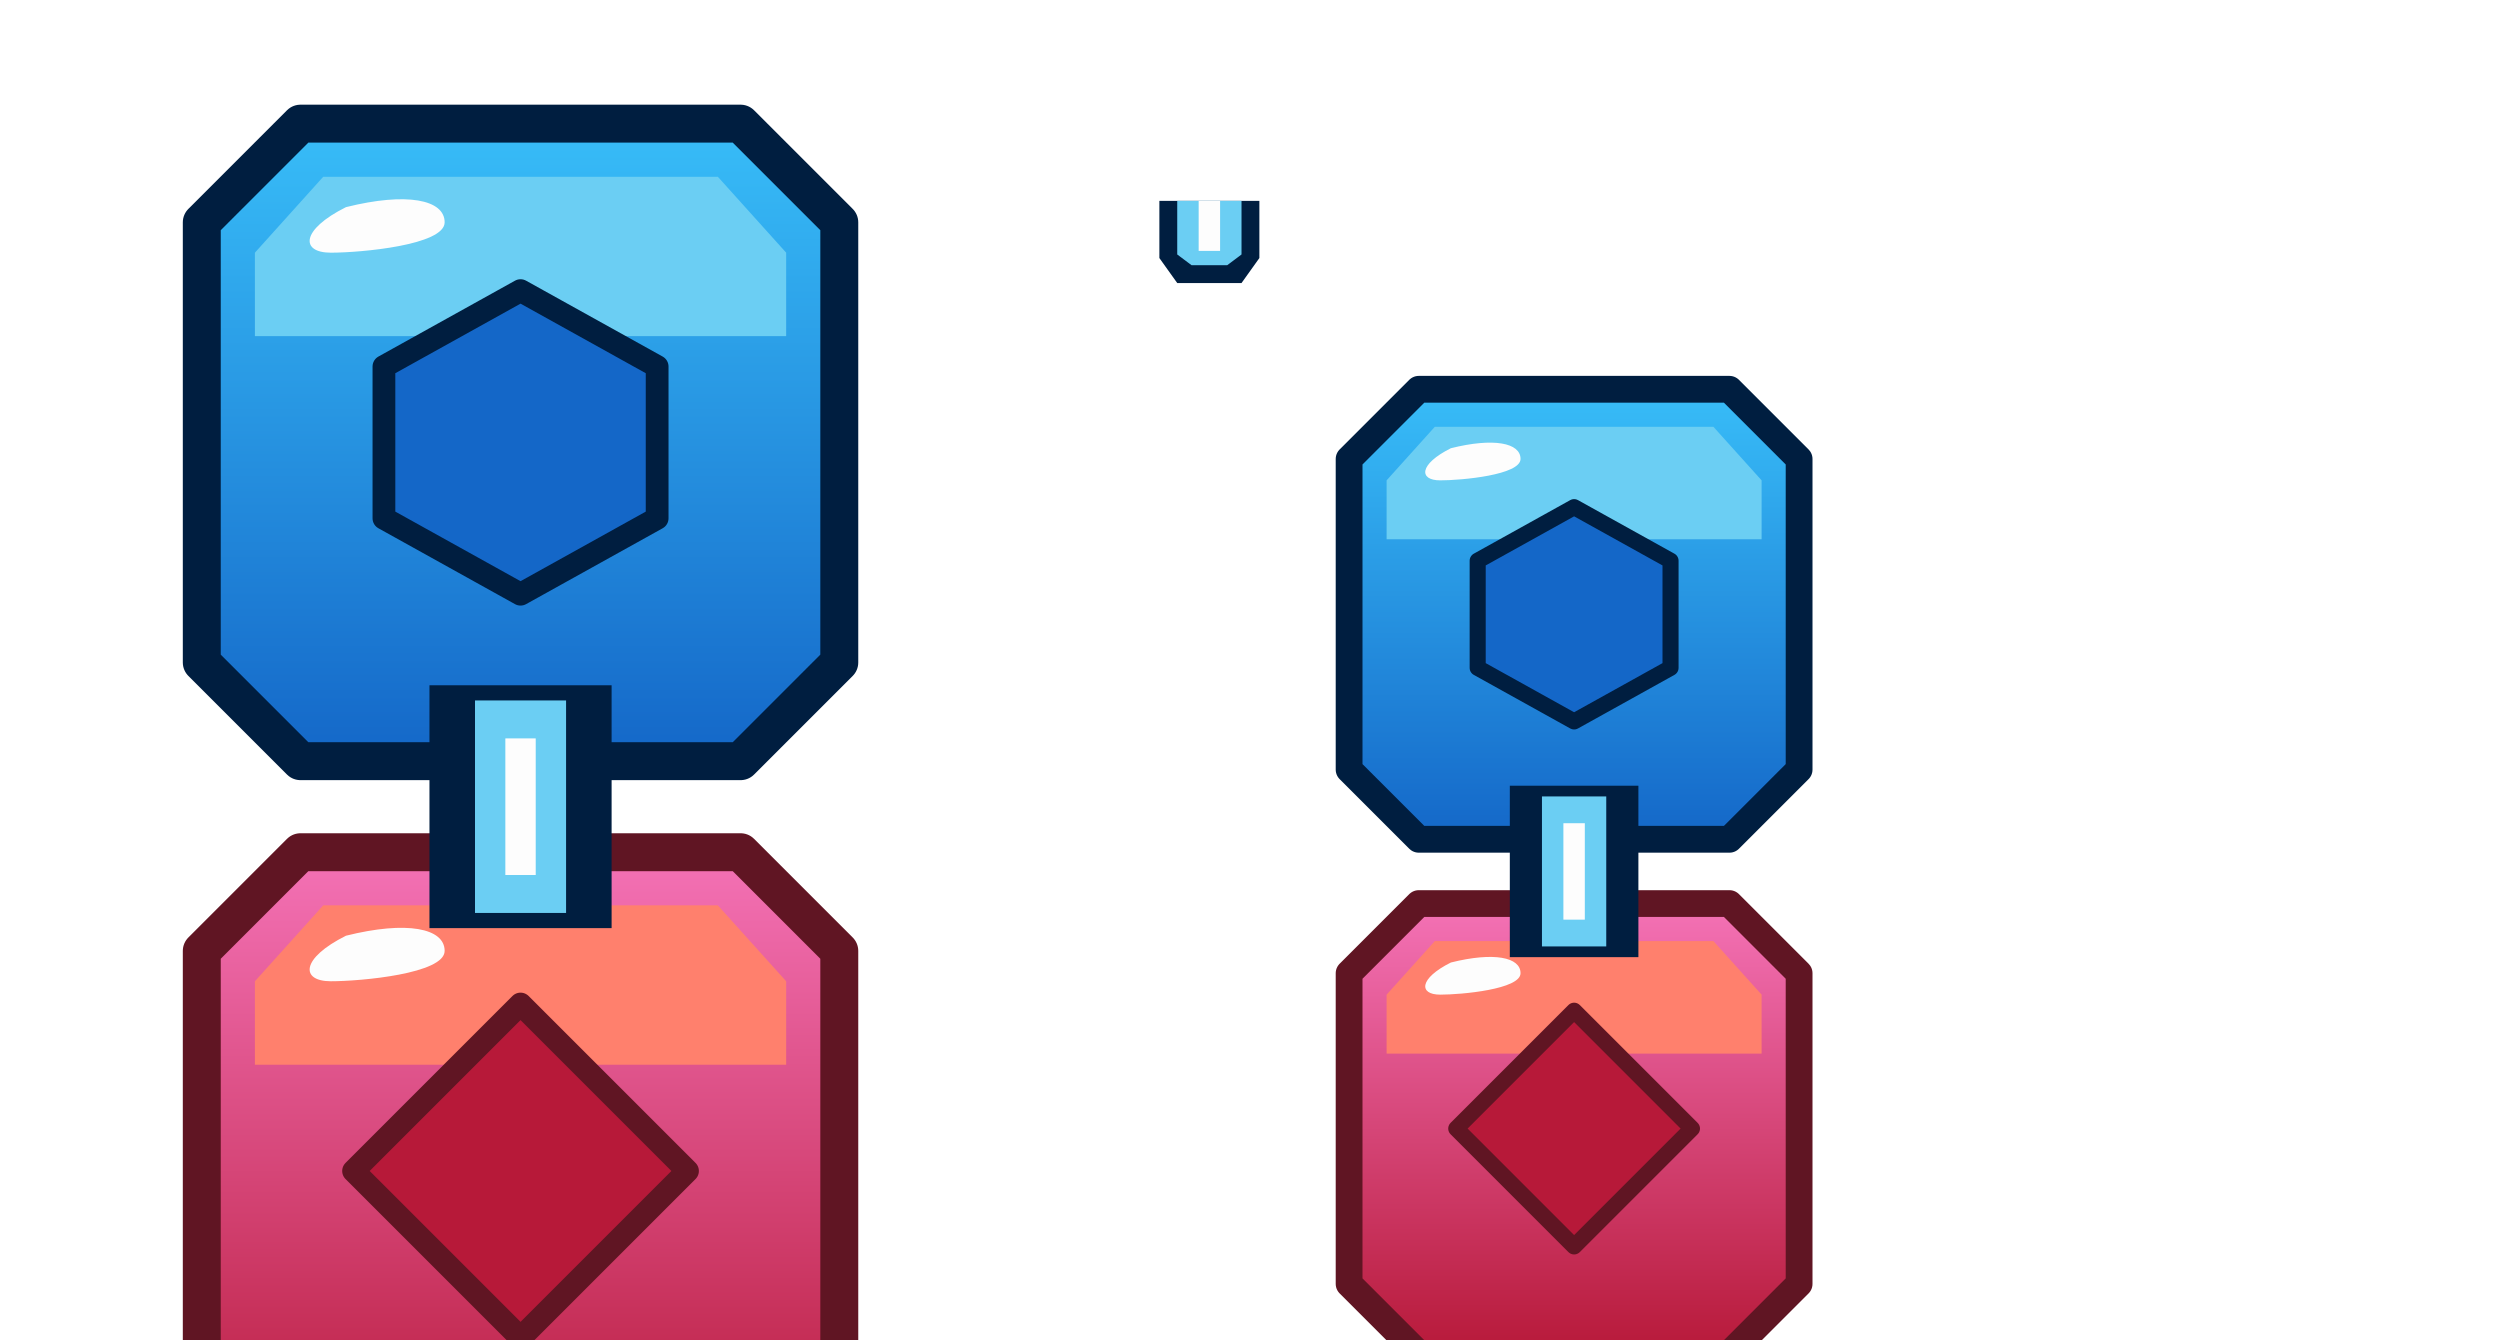
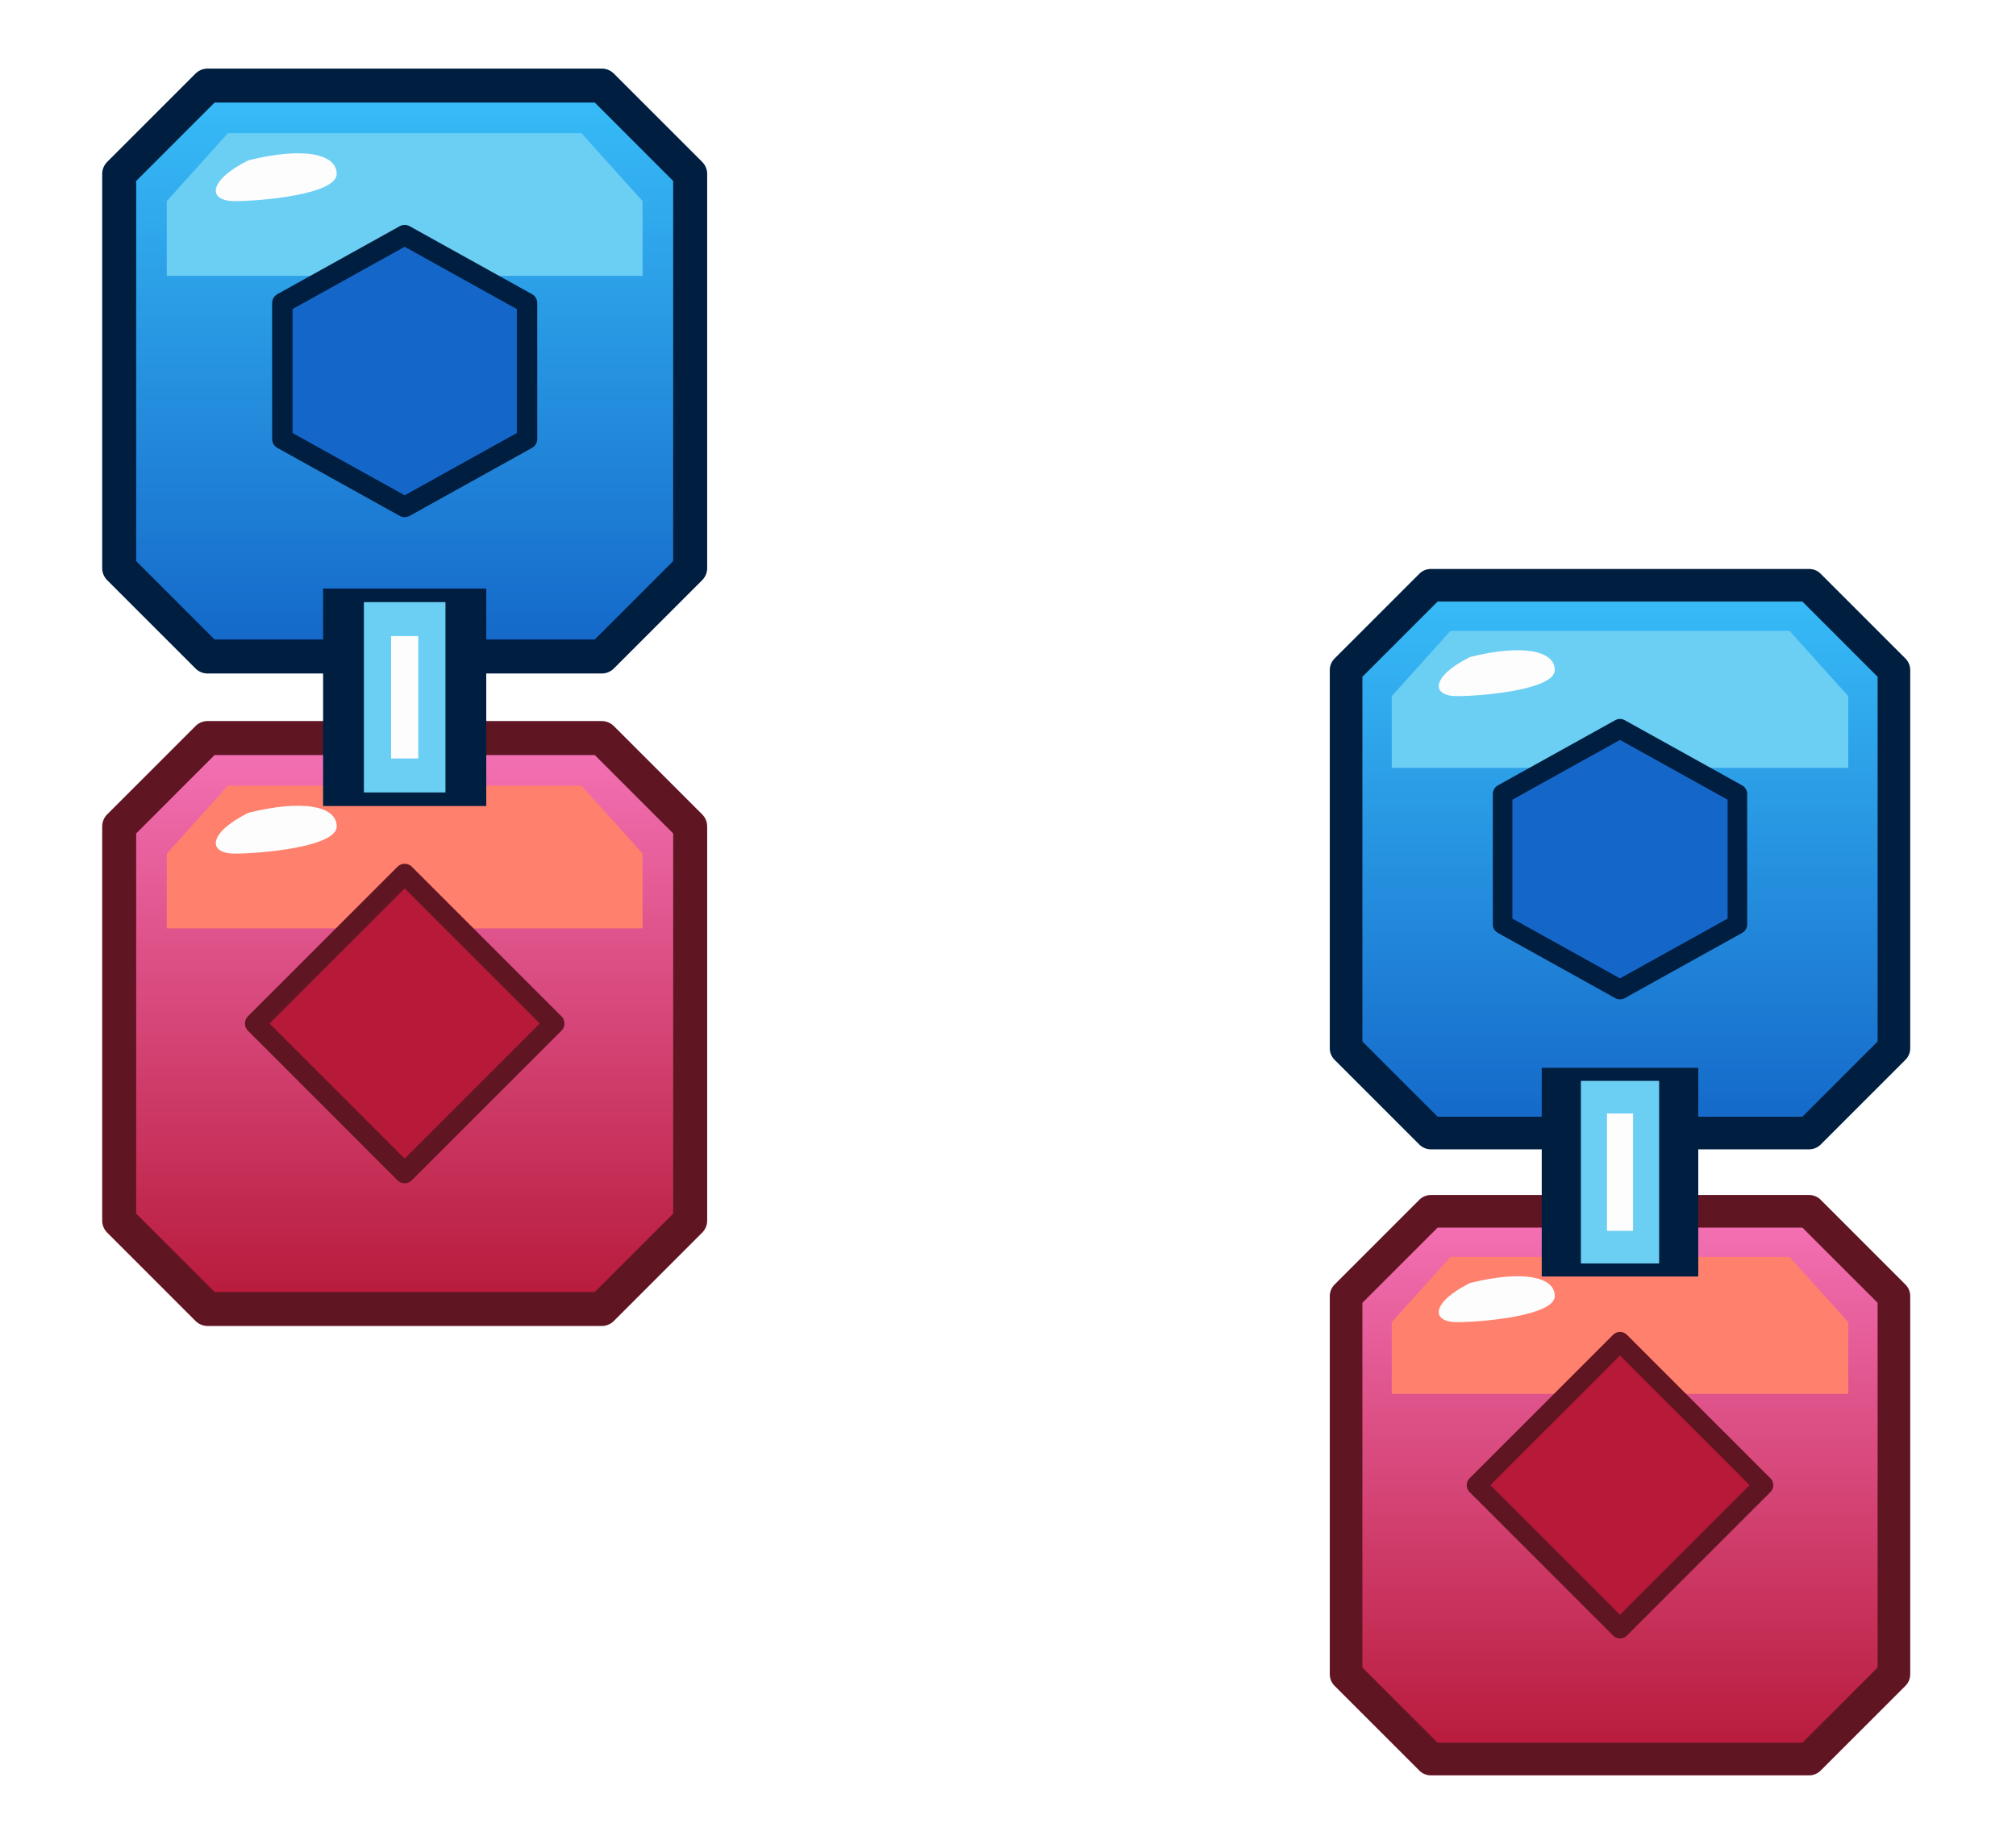
- <svg xmlns="http://www.w3.org/2000/svg" viewBox="0 0 224 120">
-   <g transform="translate(14 7) scale(.68)" opacity="1">
+ <svg xmlns="http://www.w3.org/2000/svg" viewBox="0 0 234 214">
+   <g transform="translate(9.1 5.2) scale(0.789)">
    <g transform="translate(0 0)">
      <defs>
        <linearGradient id="motif-0-volume-cyan" x2="0" y2="1">
          <stop stop-color="#38BDF8" />
          <stop offset="1" stop-color="#1467C8" />
        </linearGradient>
      </defs>
      <polygon points="19,6 77,6 90,19 90,77 77,90 19,90 6,77 6,19" fill="url(#motif-0-volume-cyan)" stroke="#001E40" stroke-width="5" stroke-linejoin="round" />
      <path d="M22 13H74L83 23V34H13V23Z" fill="#6BCEF3" />
      <polygon points="48,28 66,38 66,58 48,68 30,58 30,38" fill="#1467C8" stroke="#001E40" stroke-width="3" stroke-linejoin="round" />
      <path d="M25 17c8-2 13-1 13 2s-11 4-15 4-4-3 2-6z" fill="#FDFDFD" />
    </g>
    <g transform="translate(0 96)">
      <defs>
        <linearGradient id="motif-0-volume-magenta" x2="0" y2="1">
          <stop stop-color="#F472B6" />
          <stop offset="1" stop-color="#B71939" />
        </linearGradient>
      </defs>
      <polygon points="19,6 77,6 90,19 90,77 77,90 19,90 6,77 6,19" fill="url(#motif-0-volume-magenta)" stroke="#601523" stroke-width="5" stroke-linejoin="round" />
      <path d="M22 13H74L83 23V34H13V23Z" fill="#FF806D" />
      <polygon points="48,26 70,48 48,70 26,48" fill="#B71939" stroke="#601523" stroke-width="3" stroke-linejoin="round" />
      <path d="M25 17c8-2 13-1 13 2s-11 4-15 4-4-3 2-6z" fill="#FDFDFD" />
    </g>
    <path d="M36 80h24v32H36Z" fill="#001E40" />
    <path d="M42 82h12v28H42Z" fill="#6BCEF3" />
    <path d="M46 87h4v18h-4Z" fill="#FDFDFD" />
  </g>
-   <g transform="translate(118 32) scale(.48)" opacity="1">
+   <g transform="translate(151.7 63.4) scale(0.757)">
    <g transform="translate(0 0)">
      <defs>
        <linearGradient id="motif-1-volume-cyan" x2="0" y2="1">
          <stop stop-color="#38BDF8" />
          <stop offset="1" stop-color="#1467C8" />
        </linearGradient>
      </defs>
      <polygon points="19,6 77,6 90,19 90,77 77,90 19,90 6,77 6,19" fill="url(#motif-1-volume-cyan)" stroke="#001E40" stroke-width="5" stroke-linejoin="round" />
      <path d="M22 13H74L83 23V34H13V23Z" fill="#6BCEF3" />
      <polygon points="48,28 66,38 66,58 48,68 30,58 30,38" fill="#1467C8" stroke="#001E40" stroke-width="3" stroke-linejoin="round" />
      <path d="M25 17c8-2 13-1 13 2s-11 4-15 4-4-3 2-6z" fill="#FDFDFD" />
    </g>
    <g transform="translate(0 96)">
      <defs>
        <linearGradient id="motif-1-volume-magenta" x2="0" y2="1">
          <stop stop-color="#F472B6" />
          <stop offset="1" stop-color="#B71939" />
        </linearGradient>
      </defs>
      <polygon points="19,6 77,6 90,19 90,77 77,90 19,90 6,77 6,19" fill="url(#motif-1-volume-magenta)" stroke="#601523" stroke-width="5" stroke-linejoin="round" />
      <path d="M22 13H74L83 23V34H13V23Z" fill="#FF806D" />
      <polygon points="48,26 70,48 48,70 26,48" fill="#B71939" stroke="#601523" stroke-width="3" stroke-linejoin="round" />
      <path d="M25 17c8-2 13-1 13 2s-11 4-15 4-4-3 2-6z" fill="#FDFDFD" />
    </g>
    <path d="M36 80h24v32H36Z" fill="#001E40" />
    <path d="M42 82h12v28H42Z" fill="#6BCEF3" />
    <path d="M46 87h4v18h-4Z" fill="#FDFDFD" />
  </g>
-   <g transform="translate(93 18) scale(.32)" opacity="1">
-     <g transform="rotate(0 48 48)">
-       <path d="M34 0h28v16l-5 7H39l-5-7z" fill="#001E40" />
-       <path d="M39 0h18v15l-4 3H43l-4-3z" fill="#6BCEF3" />
-       <path d="M45 0h6v14h-6z" fill="#FDFDFD" />
-     </g>
-   </g>
</svg>
